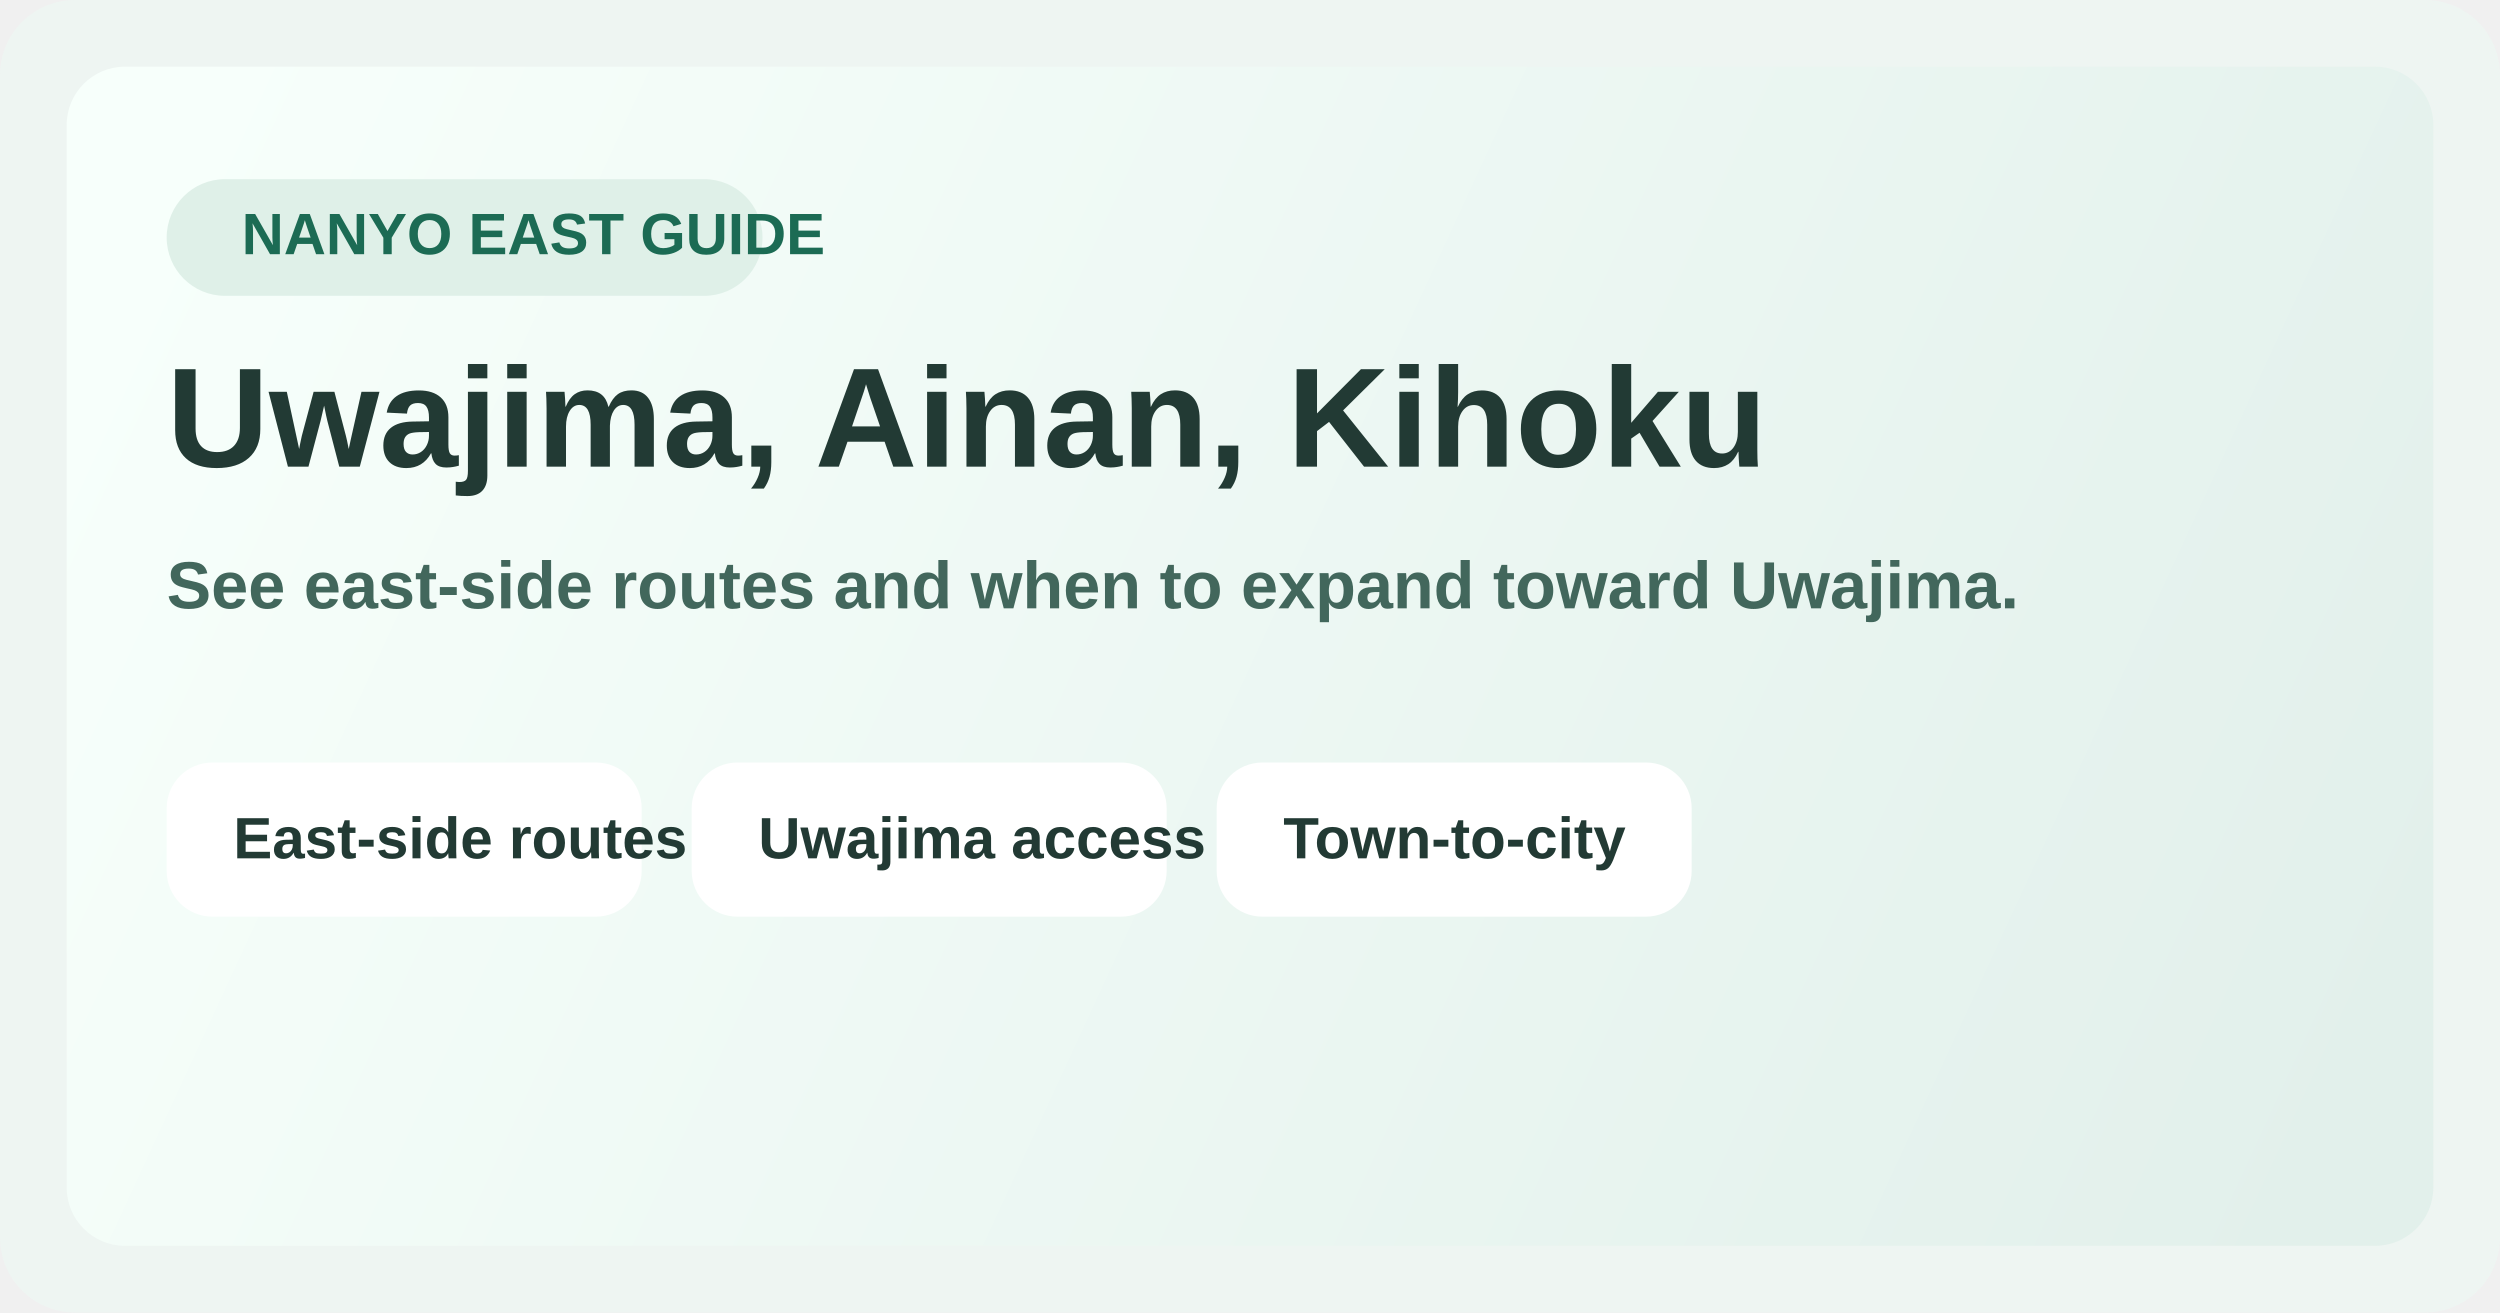
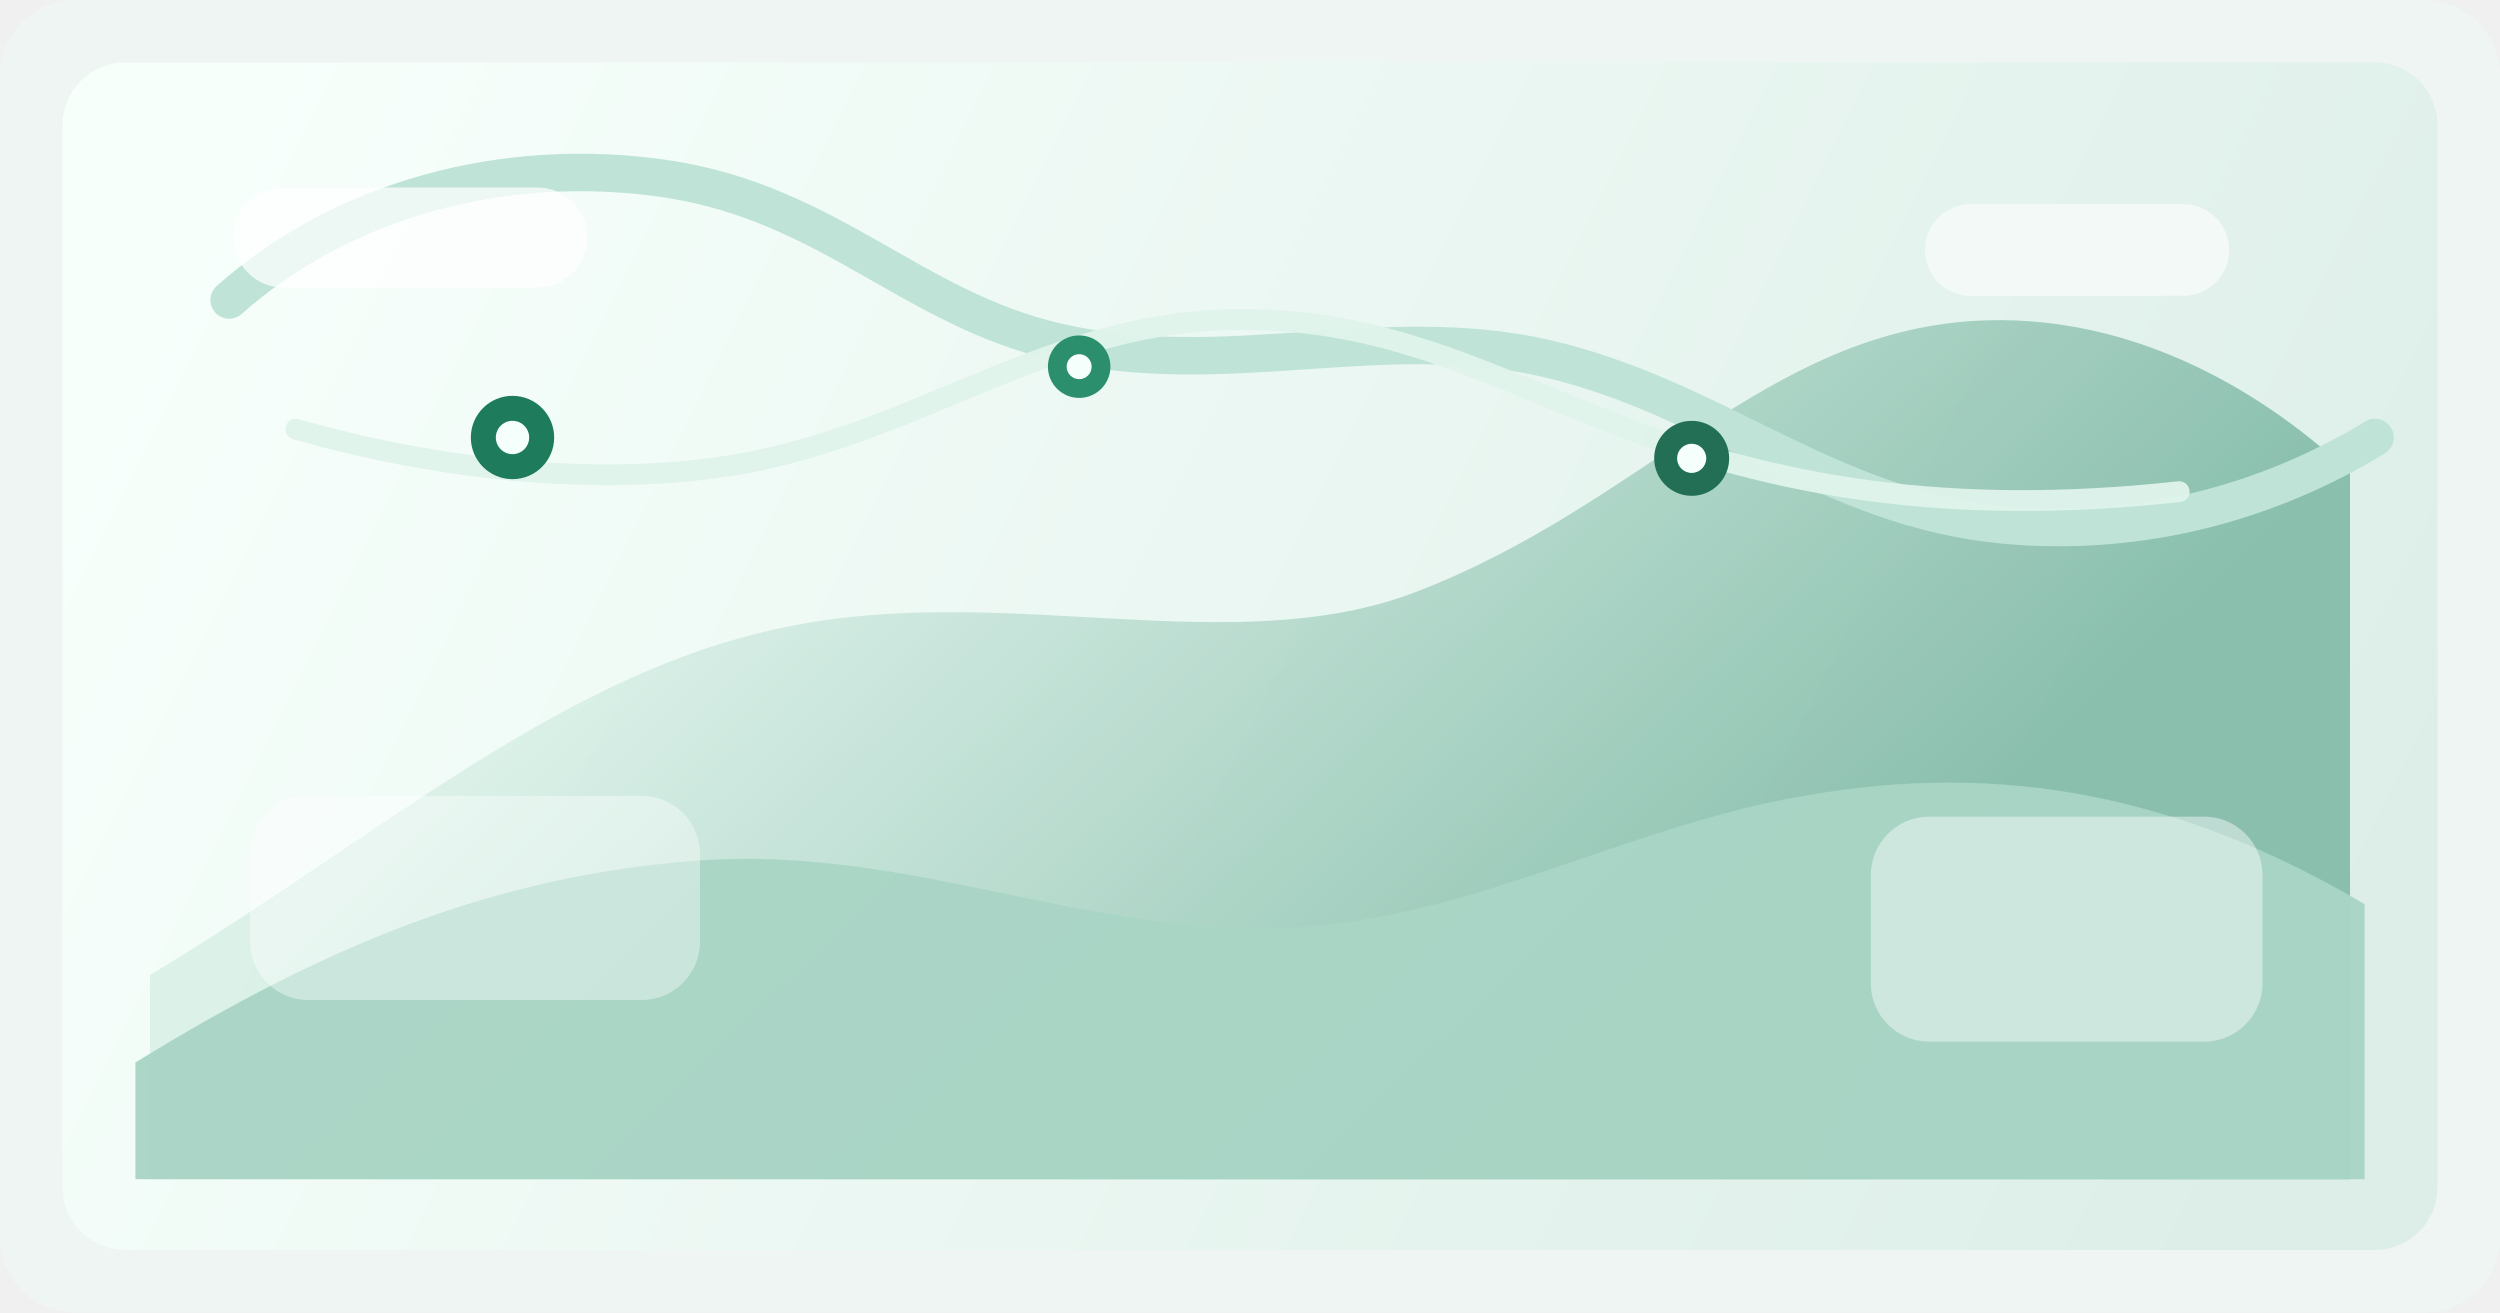
<svg xmlns="http://www.w3.org/2000/svg" width="1200" height="630" viewBox="0 0 1200 630" fill="none">
  <rect width="1200" height="630" rx="36" fill="#EEF5F2" />
-   <rect x="32" y="32" width="1136" height="566" rx="28" fill="url(#bg)" />
-   <rect x="80" y="86" width="286" height="56" rx="28" fill="#DFF0E8" />
-   <text x="116" y="122" fill="#1C6B54" font-family="Arial, sans-serif" font-size="28" font-weight="700">NANYO EAST GUIDE</text>
-   <text x="80" y="224" fill="#223A34" font-family="Arial, sans-serif" font-size="68" font-weight="700">Uwajima, Ainan, Kihoku</text>
-   <text x="80" y="292" fill="#42675C" font-family="Arial, sans-serif" font-size="32" font-weight="600">See east-side routes and when to expand toward Uwajima.</text>
-   <rect x="80" y="366" width="228" height="74" rx="22" fill="#FFFFFF" />
-   <rect x="332" y="366" width="228" height="74" rx="22" fill="#FFFFFF" />
-   <rect x="584" y="366" width="228" height="74" rx="22" fill="#FFFFFF" />
-   <text x="112" y="412" fill="#223A34" font-family="Arial, sans-serif" font-size="28" font-weight="700">East-side routes</text>
-   <text x="364" y="412" fill="#223A34" font-family="Arial, sans-serif" font-size="28" font-weight="700">Uwajima access</text>
-   <text x="616" y="412" fill="#223A34" font-family="Arial, sans-serif" font-size="28" font-weight="700">Town-to-city</text>
+   <rect x="30" y="30" width="1140" height="570" rx="30" fill="url(#bg)" />
+   <path d="M72 468C182 402 269 323 377 301C483 279 592 318 680 284C789 242 847 160 948 154C1018 150 1081 183 1128 227V566H72V468Z" fill="url(#hill)" opacity="0.88" />
+   <path d="M65 510C159 452 240 420 336 413C439 406 523 451 623 445C708 440 783 396 866 382C961 365 1047 382 1135 434V566H65V510Z" fill="#A9D5C5" opacity="0.95" />
+   <path d="M110 144C164 96 242 74 321 86C398 98 438 148 507 164C588 183 663 154 742 172C824 191 877 244 962 252C1028 258 1089 241 1140 210" stroke="#BFE4D7" stroke-width="18" stroke-linecap="round" />
+   <path d="M142 206C219 228 308 236 377 218C448 200 503 160 578 154C656 149 705 176 774 203C852 234 936 248 1046 236" stroke="#DFF3EB" stroke-width="10" stroke-linecap="round" opacity="0.95" />
+   <circle cx="246" cy="210" r="20" fill="#1E7B5C" />
+   <circle cx="246" cy="210" r="8" fill="#F5FFFB" />
+   <circle cx="518" cy="176" r="15" fill="#2B8E6C" />
+   <circle cx="518" cy="176" r="6" fill="#F5FFFB" />
+   <circle cx="812" cy="220" r="18" fill="#236F56" />
+   <circle cx="812" cy="220" r="7" fill="#F5FFFB" />
+   <rect x="112" y="90" width="170" height="48" rx="24" fill="#FFFFFF" opacity="0.72" />
+   <rect x="924" y="98" width="146" height="44" rx="22" fill="#FFFFFF" opacity="0.54" />
+   <rect x="898" y="392" width="188" height="108" rx="28" fill="#FFFFFF" opacity="0.44" />
+   <rect x="120" y="382" width="216" height="98" rx="28" fill="#FFFFFF" opacity="0.38" />
  <defs>
-     <linearGradient id="bg" x1="80" y1="80" x2="1120" y2="560" gradientUnits="userSpaceOnUse">
+     <linearGradient id="bg" x1="104" y1="76" x2="1080" y2="562" gradientUnits="userSpaceOnUse">
      <stop stop-color="#F7FFFB" />
-       <stop offset="1" stop-color="#E2F0EB" />
+       <stop offset="1" stop-color="#DDEEE8" />
+     </linearGradient>
+     <linearGradient id="hill" x1="438" y1="168" x2="795" y2="538" gradientUnits="userSpaceOnUse">
+       <stop stop-color="#D8EFE6" />
+       <stop offset="1" stop-color="#7FB9A5" />
    </linearGradient>
  </defs>
</svg>
